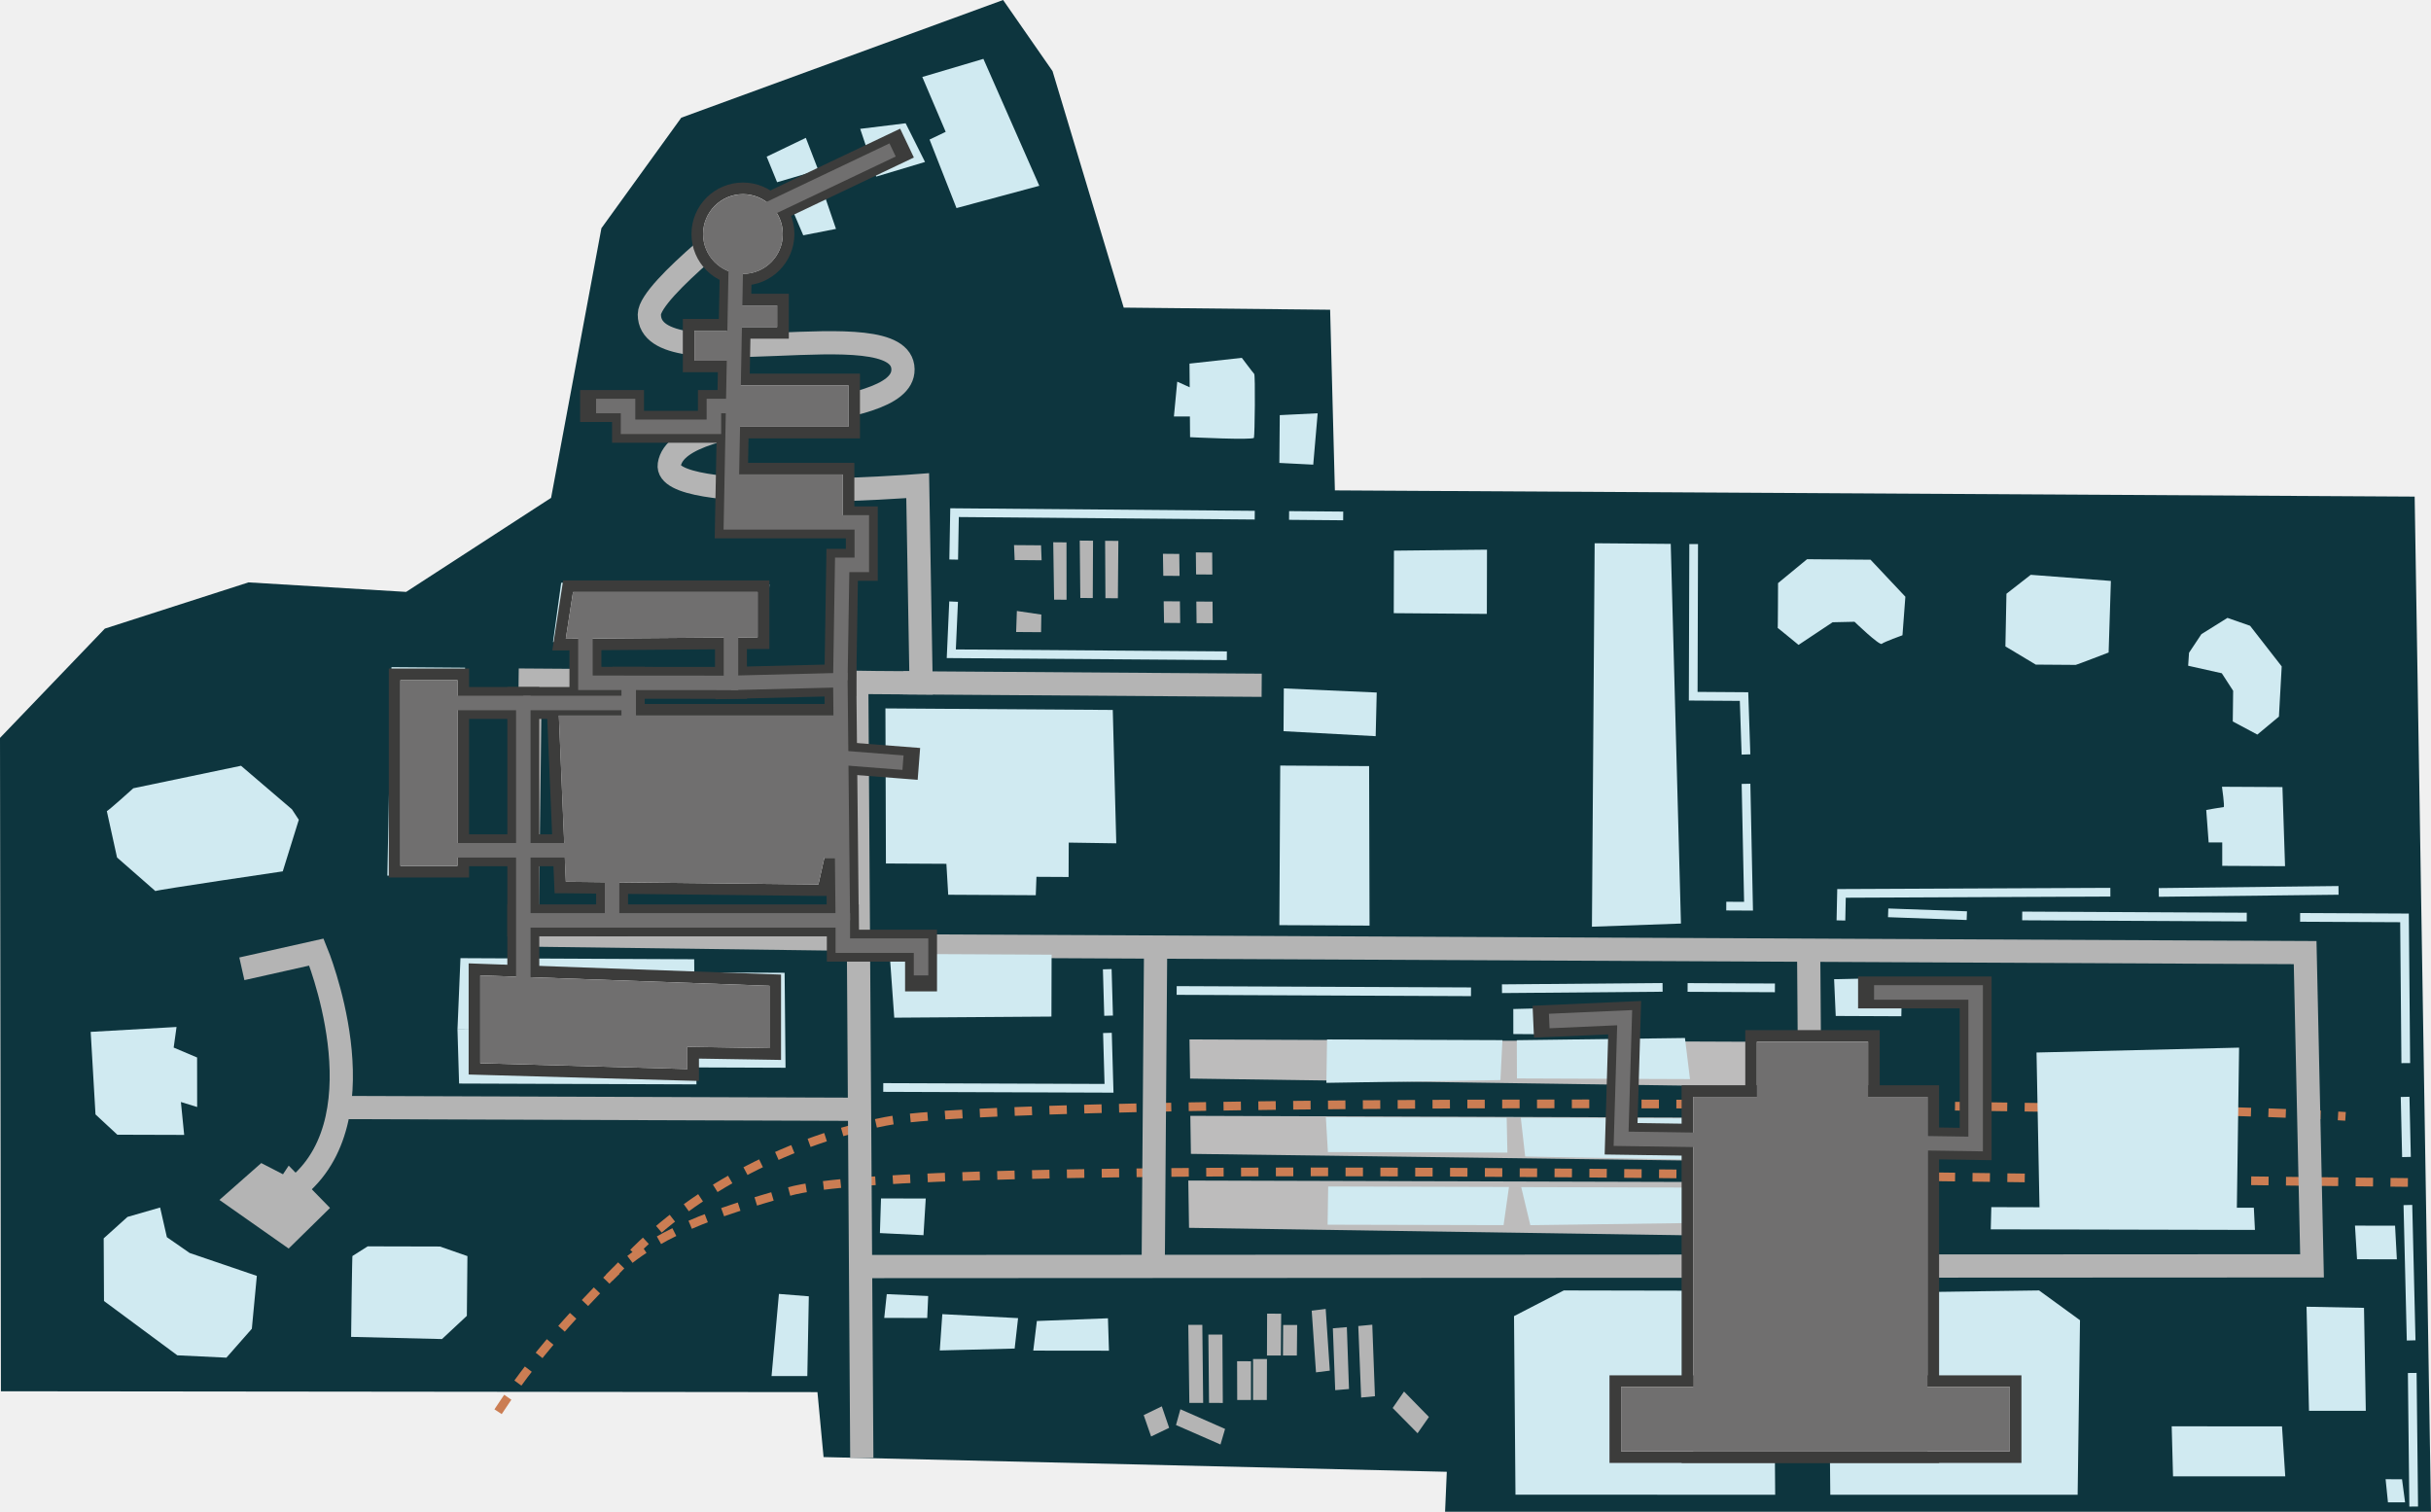
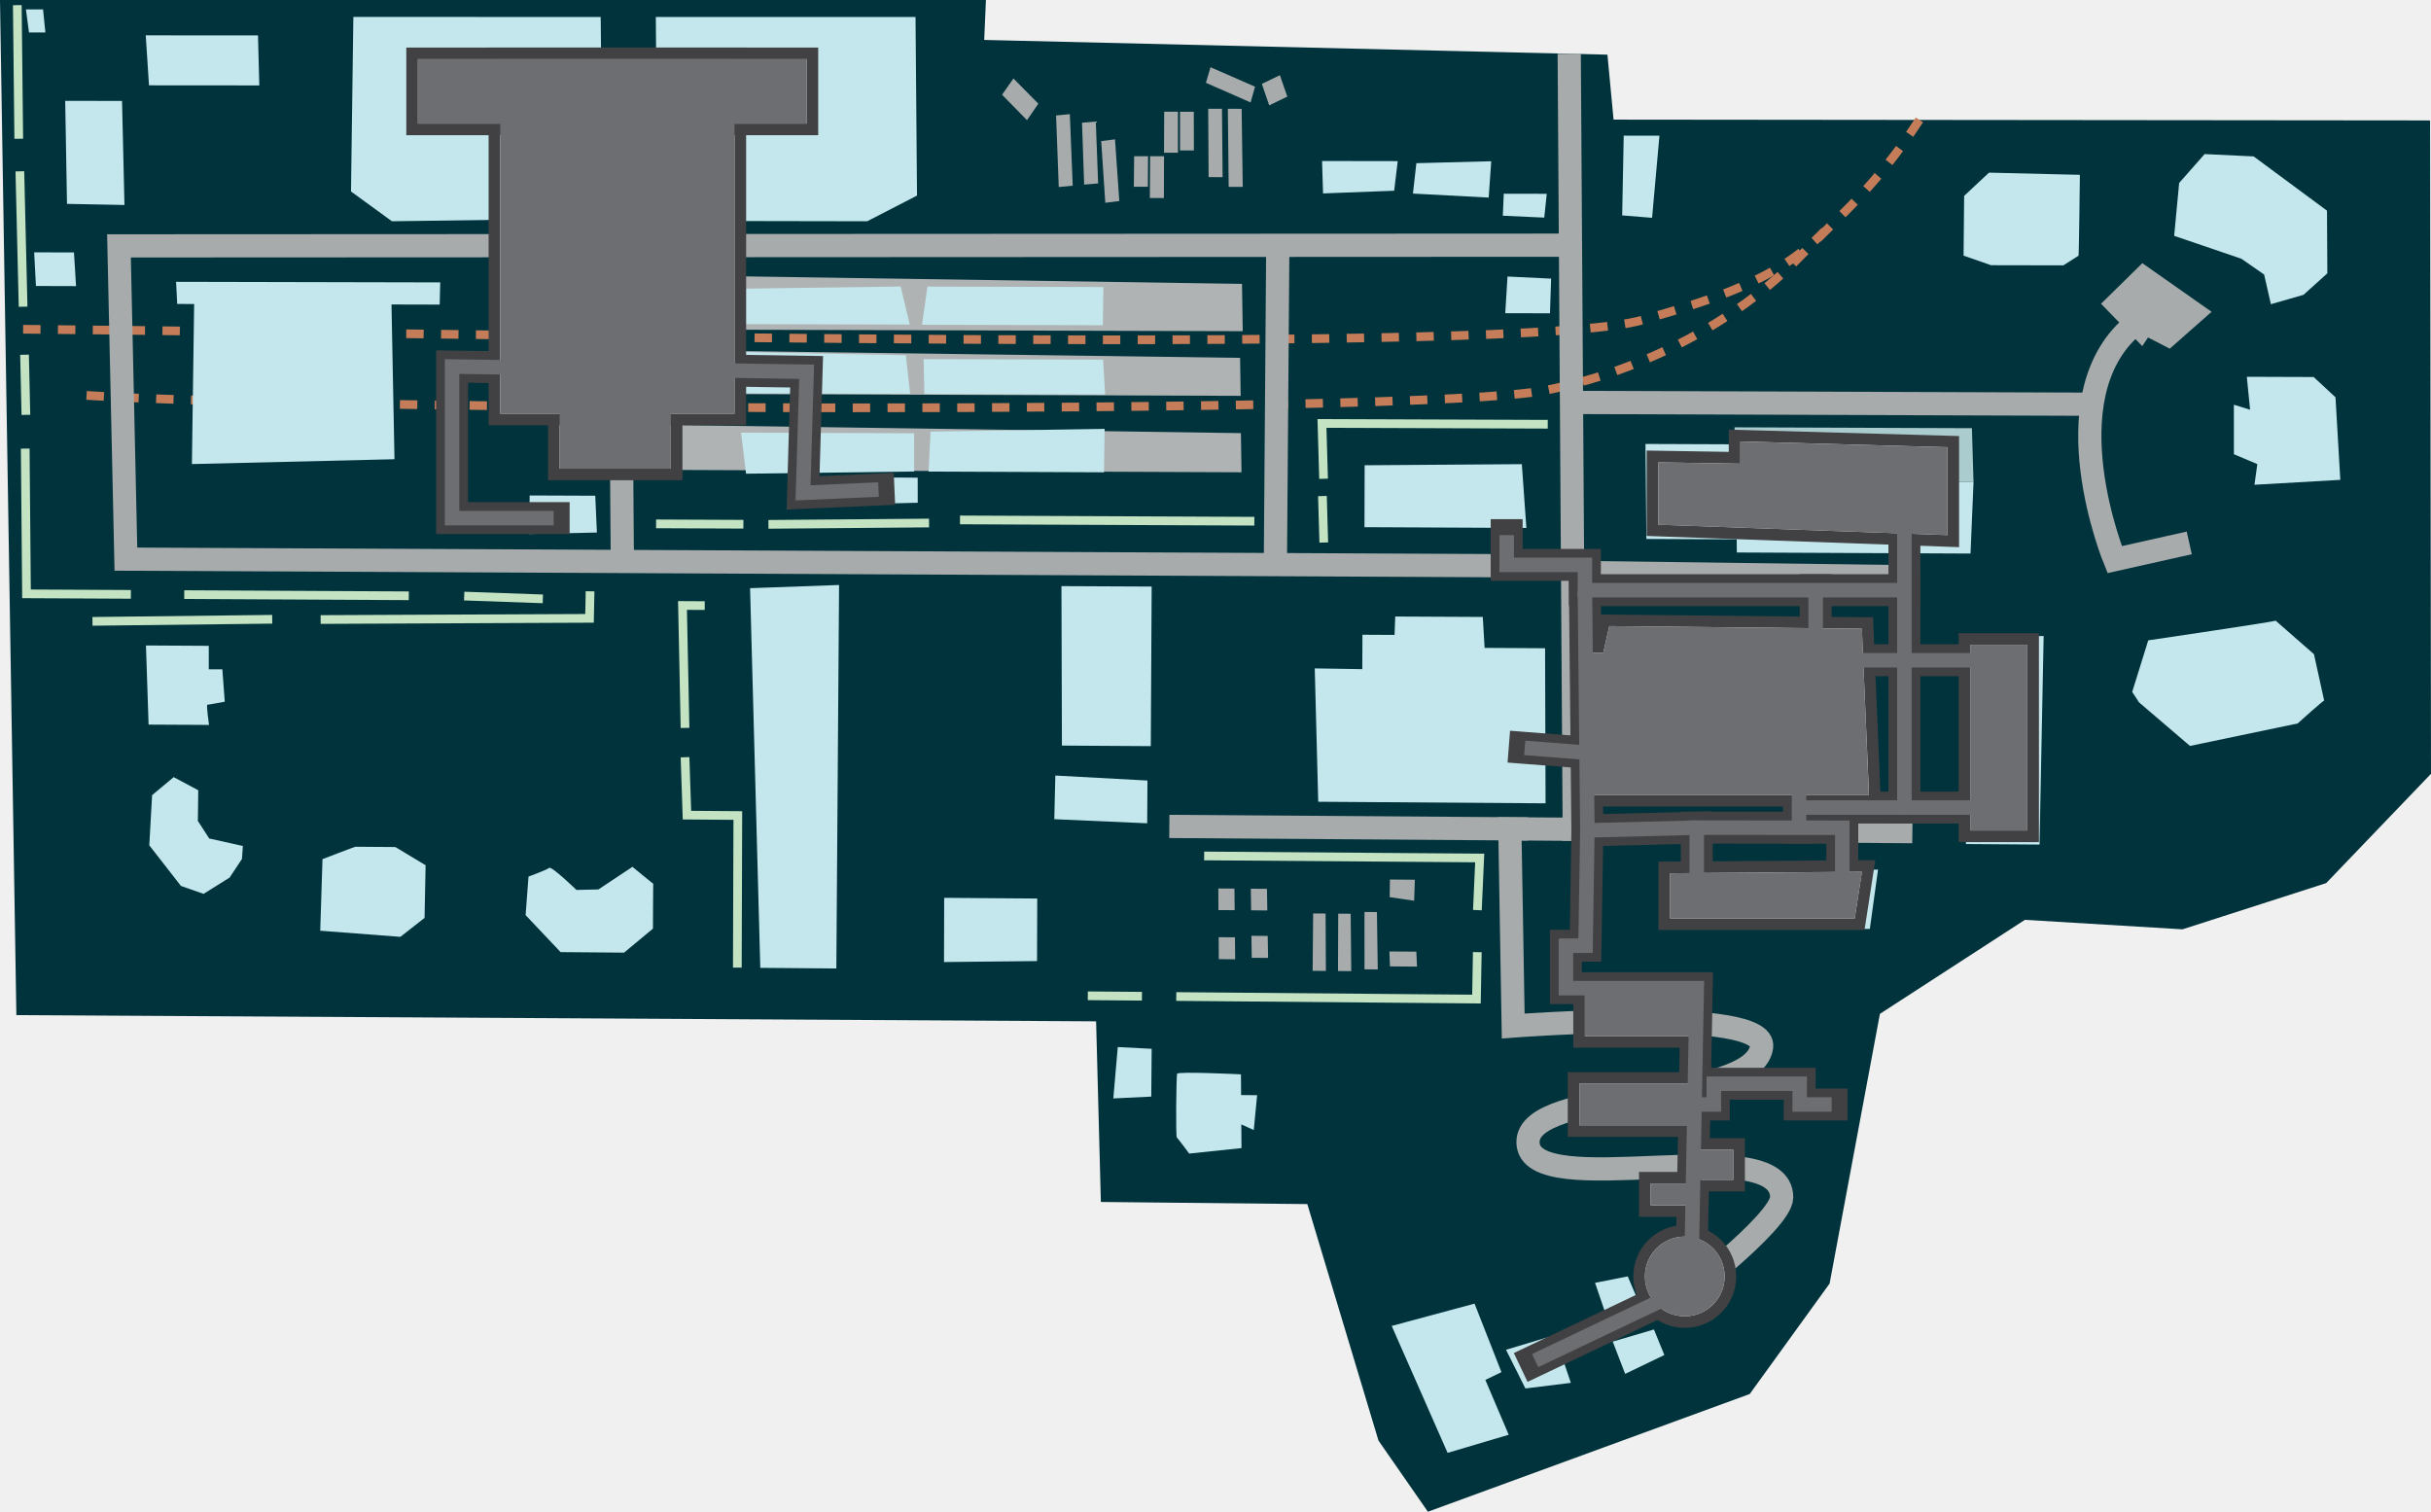
<svg xmlns="http://www.w3.org/2000/svg" id="Calque_1" data-name="Calque 1" viewBox="0 0 837.48 520.82">
  <defs>
-     <style>.cls-1{fill:#0d353e;}.cls-12,.cls-2,.cls-3,.cls-8,.cls-9{fill:none;}.cls-2{stroke:#cb7d53;stroke-dasharray:6;}.cls-12,.cls-2,.cls-3,.cls-4,.cls-8,.cls-9{stroke-miterlimit:10;}.cls-2,.cls-8{stroke-width:3px;}.cls-3,.cls-4{stroke:#b4b4b4;stroke-width:8px;}.cls-4{fill:#fff;}.cls-5{fill:#b4b4b4;}.cls-6{fill:#bdbcbc;}.cls-7{fill:#d0eaf1;}.cls-8{stroke:#d0eaf1;}.cls-9{stroke:#3c3c3b;stroke-linecap:square;stroke-width:11px;}.cls-10{fill:#f6f6f6;}.cls-11{fill:#3c3c3b;}.cls-12{stroke:#706f6f;stroke-width:5px;}.cls-13{fill:#706f6f;}</style>
+     <style>.cls-1{fill:#00333c;}.cls-10,.cls-13,.cls-2,.cls-3,.cls-9{fill:none;}.cls-2{stroke:#c57c58;stroke-dasharray:6;}.cls-10,.cls-13,.cls-2,.cls-3,.cls-4,.cls-9{stroke-miterlimit:10;}.cls-2,.cls-9{stroke-width:3px;}.cls-3,.cls-4{stroke:#a8abab;stroke-width:8px;}.cls-4{fill:#fff;}.cls-5{fill:#a8abab;}.cls-6{fill:#b0b3b3;}.cls-7{fill:#c3e7ec;}.cls-8{fill:#aaccce;}.cls-9{stroke:#c4e3c3;}.cls-10{stroke:#414042;stroke-linecap:square;stroke-width:11px;}.cls-11{fill:#f1f2f2;}.cls-12{fill:#414042;}.cls-13{stroke:#6d6e71;stroke-width:5px;}.cls-14{fill:#6d6e71;}</style>
  </defs>
  <g id="Floor">
-     <polygon id="ground" class="cls-1" points="85.61 200.64 36.12 216.57 0 254.22 0.32 479.32 281.61 479.61 283.72 501.99 498.42 507.06 497.83 520.82 837.48 520.82 831.85 171.09 459.87 168.95 458.23 106.71 387.12 105.98 362.6 24.5 345.57 0 234.7 40.55 207.19 78.62 189.85 171.52 139.91 203.92 85.61 200.64" />
+     <polygon id="ground" class="cls-1" points="751.87 320.17 801.36 304.25 837.48 266.59 837.16 41.49 555.87 41.21 553.76 18.83 339.06 13.76 339.65 0 0 0 5.64 349.73 377.61 351.87 379.25 414.1 450.37 414.83 474.89 496.31 491.91 520.82 602.78 480.26 630.3 442.2 647.63 349.29 697.58 316.9 751.87 320.17" />
    <g id="rails">
-       <path class="cls-2" d="M171.27,537.47c15.51-23.77,32.51-40.09,45.17-53.26,23.25-24.19,56.62-40.52,88.27-46.76,44.79-8.85,430.67-6.69,503-1.73" transform="translate(0.32 -51.11)" />
-       <path class="cls-2" d="M829.2,458.49c-181.11-1.63-516.57-8.87-557.84,3.17-24.44,7.13-46.81,13.82-62.8,30.67" transform="translate(0.32 -51.11)" />
+       <path class="cls-2" d="M663.36,103.08c-15.51,23.77-27.85,33.23-40.51,46.4-23.25,24.18-56.62,40.51-88.27,46.76-44.79,8.84-430.67,6.69-503,1.73" transform="translate(-2.13 -61.77)" />
+       <path class="cls-2" d="M10.09,175.2c181.11,1.63,516.57,8.87,557.84-3.17,24.44-7.13,46.81-13.82,62.8-30.67" transform="translate(-2.13 -61.77)" />
    </g>
    <g id="roads">
-       <polyline class="cls-3" points="296.89 502.3 295.15 235.11 182.66 234.32 181.56 322.13 296.39 323.63" />
-       <path class="cls-3" d="M83,384.88l25.69-5.76s22.87,55.58-6.1,80.43" transform="translate(0.32 -51.11)" />
-       <line class="cls-4" x1="116.81" y1="381.56" x2="296.11" y2="382.17" />
-       <path class="cls-3" d="M260.52,122.8s-37.13,28.08-37.14,36.62c-.06,23.59,87.06-2.37,87.38,18.92.29,19.34-77.5,12.78-80.51,32.85-2.08,14,85.57,7.25,85.57,7.25L317,286.38l-22.15-.16" transform="translate(0.32 -51.11)" />
-       <polyline class="cls-3" points="295.74 325.8 794.12 328.19 796.49 436.11 296.46 436.35" />
-       <line class="cls-3" x1="398.11" y1="326.29" x2="397.28" y2="436.3" />
-       <line class="cls-3" x1="623.08" y1="327.37" x2="623.91" y2="436.19" />
-       <line class="cls-3" x1="434.65" y1="236.09" x2="311.08" y2="235.23" />
-       <polygon class="cls-5" points="113.69 416.16 99.46 401.58 97.49 404.56 90 400.7 75.59 413.4 99.44 430.15 113.69 416.16" />
+       <polyline class="cls-3" points="540.6 18.52 542.33 285.7 654.82 286.49 655.92 198.68 541.09 197.19" />
+       <path class="cls-3" d="M756.33,248.81l-25.69,5.76s-22.87-55.58,6.1-80.44" transform="translate(-2.13 -61.77)" />
+       <line class="cls-4" x1="720.67" y1="139.26" x2="541.38" y2="138.65" />
+       <path class="cls-3" d="M578.77,510.89s37.13-28.08,37.14-36.62c.06-23.6-87.06,2.37-87.38-18.92C528.24,436,606,442.57,609,422.5c2.09-14-85.57-7.25-85.57-7.25l-1.16-67.94,22.15.16" transform="translate(-2.13 -61.77)" />
+       <polyline class="cls-3" points="541.74 195.02 43.37 192.63 40.99 84.71 541.02 84.47" />
+       <line class="cls-3" x1="439.37" y1="194.53" x2="440.2" y2="84.51" />
+       <line class="cls-3" x1="214.4" y1="193.45" x2="213.57" y2="84.62" />
+       <line class="cls-3" x1="402.83" y1="284.72" x2="526.41" y2="285.59" />
+       <polygon class="cls-5" points="723.8 104.65 738.02 119.24 739.99 116.26 747.49 120.12 761.89 107.42 738.04 90.67 723.8 104.65" />
    </g>
    <g id="pavement">
-       <polygon class="cls-6" points="409.78 358.11 614.37 358.95 613.6 374.5 409.99 371.59 409.78 358.11" />
-       <polygon class="cls-6" points="410.07 384.43 611.69 385.13 610.96 400.23 410.27 397.53 410.07 384.43" />
-       <polygon class="cls-6" points="409.37 406.72 614.79 407.3 613.6 426.08 409.62 423.01 409.37 406.72" />
+       <polygon class="cls-6" points="427.7 162.71 223.11 161.86 223.88 146.32 427.49 149.22 427.7 162.71" />
+       <polygon class="cls-6" points="427.41 136.38 225.79 135.68 226.53 120.58 427.21 123.29 427.41 136.38" />
+       <polygon class="cls-6" points="428.12 114.1 222.7 113.52 223.88 94.74 427.87 97.8 428.12 114.1" />
    </g>
    <g id="buildings">
-       <polygon class="cls-7" points="160.22 230.03 159.94 301.82 133.44 301.68 134.86 229.84 160.22 230.03" />
-       <polygon class="cls-7" points="190.51 221.21 263.55 221.75 265.07 201.34 193.33 200.77 190.51 221.21" />
-       <polygon class="cls-7" points="157.6 354.7 239.81 355.47 239.95 367.75 270.62 367.86 270.3 335.14 239.19 335 239.15 330.48 158.63 330.1 157.6 354.7" />
-       <polygon class="cls-7" points="157.6 354.7 158.16 373.3 239.93 373.59 239.81 355.47 157.6 354.7" />
-       <polygon class="cls-7" points="362.22 350.23 362.28 328.9 306.49 328.63 308.07 350.61 362.22 350.23" />
-       <polygon class="cls-7" points="356.82 308.42 326.66 308.26 326.03 297.6 305.2 297.49 305.03 244.06 383.35 244.59 384.56 290.54 368.18 290.29 368.13 302.14 357.06 302.08 356.82 308.42" />
-       <polygon class="cls-7" points="440.74 318.73 471.81 318.89 471.66 263.94 441.04 263.75 440.74 318.73" />
-       <polygon class="cls-7" points="442.18 251.91 473.92 253.63 474.28 238.59 442.27 237.17 442.18 251.91" />
-       <polygon class="cls-7" points="480.22 189.71 480.15 211.25 512.22 211.5 512.27 189.37 480.22 189.71" />
-       <path class="cls-7" d="M53.21,358.1c-.06-.32,43.88-6.79,43.88-6.79l5.53-17.77-2.37-3.61-17.54-15-37.1,7.75s-9.06,8.18-9.13,7.85,3.52,16,3.52,16Z" transform="translate(0.32 -51.11)" />
-       <polygon class="cls-7" points="60.82 353.81 59.83 360.91 67.9 364.33 67.92 381.39 62.32 379.66 63.45 391 40.42 390.93 32.9 383.94 31.24 355.5 60.82 353.81" />
-       <polygon class="cls-7" points="55.16 416.01 57.49 426.23 65.34 431.68 88.48 439.57 86.76 457.78 78 467.74 61.09 466.93 35.83 448.23 35.72 426.64 43.92 419.25 55.16 416.01" />
-       <path class="cls-7" d="M121.11,483.82c-.14-.73-.47,27.87-.47,27.87l31.31.75,8.56-8,.2-20.58-9.47-3.3-24.89-.06Z" transform="translate(0.32 -51.11)" />
-       <polygon class="cls-7" points="278.64 446.6 268.34 445.78 265.8 474.07 278.12 474.08 278.64 446.6" />
-       <polygon class="cls-7" points="303.51 412.88 303.13 424.82 318.14 425.55 318.92 412.92 303.51 412.88" />
-       <polygon class="cls-7" points="305.49 445.85 304.62 454.05 319.43 454.07 319.76 446.5 305.49 445.85" />
-       <polygon class="cls-7" points="457.17 358.11 456.94 373.06 516.9 372.11 517.59 358.35 457.17 358.11" />
-       <polygon class="cls-7" points="522.59 371.55 522.54 358.37 580.47 357.61 582.2 371.77 522.59 371.55" />
-       <polygon class="cls-7" points="456.76 384.88 457.46 396.91 519.3 397.1 519.05 385.08 456.76 384.88" />
-       <polygon class="cls-7" points="523.92 385.1 525.42 398.44 584.4 399.56 583.94 385.3 523.92 385.1" />
-       <polygon class="cls-7" points="457.56 408.77 457.36 421.93 517.98 422.08 519.84 408.94 457.56 408.77" />
-       <polygon class="cls-7" points="524.06 408.98 527.2 422.1 582.4 421.35 581.92 409.14 524.06 408.98" />
-       <polygon class="cls-7" points="521.58 453.43 522.08 514.95 611.55 514.97 611.07 453.58 599.71 444.7 538.73 444.58 521.58 453.43" />
-       <polygon class="cls-7" points="629.96 456.06 630.54 514.97 715.75 514.98 716.56 454.84 702.46 444.58 646.37 445.36 629.96 456.06" />
-       <polygon class="cls-7" points="748.15 491.39 748.61 508.62 787.27 508.63 786.15 491.42 748.15 491.39" />
-       <polygon class="cls-7" points="795.45 486.05 815.02 486.06 814.4 450.58 794.6 450.19 795.45 486.05" />
-       <polygon class="cls-7" points="827.5 509.63 821.84 509.62 822.65 517.59 828.55 517.59 827.5 509.63" />
-       <polygon class="cls-7" points="811.29 422.25 812 433.84 825.72 433.87 825.1 422.28 811.29 422.25" />
-       <polygon class="cls-7" points="701.58 362.61 702.61 415.92 686.01 415.88 685.82 423.53 776.83 423.73 776.45 416.09 770.6 416.08 771.37 360.93 701.58 362.61" />
-       <polygon class="cls-7" points="324.63 452.75 323.75 465.26 349.55 464.6 350.73 454.12 324.63 452.75" />
-       <polygon class="cls-7" points="357.2 455.11 355.96 465.31 382.04 465.34 381.69 454.17 357.2 455.11" />
-       <polygon class="cls-7" points="549.36 187.16 575.57 187.38 579.09 318.18 548.42 319.27 549.36 187.16" />
-       <path class="cls-7" d="M612.22,252s-.05,15.57-.12,15.45,7.18,5.84,7.18,5.84L631,265.49l7.56-.17s8.58,8.28,9.39,7.6,7.13-2.95,7.13-2.95l1-13.28-12-12.75-21.87-.17Z" transform="translate(0.32 -51.11)" />
-       <path class="cls-7" d="M690.9,255.67l-.36,18.14L701,280.08l13.77.1c.24,0,11.33-4.27,11.33-4.27l.78-24.66-27.61-2.11Z" transform="translate(0.32 -51.11)" />
-       <polygon class="cls-7" points="753.82 229.36 754.12 224.89 758.38 218.48 767.36 212.87 775.15 215.59 786.05 229.59 785.09 246.88 777.65 253.08 769.19 248.56 769.32 237.99 765.41 231.95 753.82 229.36" />
-       <path class="cls-7" d="M765.15,322.16s1,7,.58,7-6,1-6,1l.83,11.18,4.68,0,0,8.07,21.64.12-.9-27.26Z" transform="translate(0.32 -51.11)" />
-       <polygon class="cls-7" points="631.85 337.35 632.41 350.02 655.01 350.12 655.27 336.84 631.85 337.35" />
-       <polygon class="cls-7" points="264.12 53.98 267.71 62.78 281.9 58.61 277.61 47.49 264.12 53.98" />
-       <polygon class="cls-7" points="271.38 68.53 276.72 81.07 288 78.86 283.39 65.4 271.38 68.53" />
-       <polygon class="cls-7" points="296.34 44.39 301.85 60.84 318.67 55.8 311.99 42.47 296.34 44.39" />
-       <polygon class="cls-7" points="317.73 26.52 325.79 45.42 320.23 48.08 329.51 71.69 358.04 64.01 338.78 20.28 317.73 26.52" />
-       <path class="cls-7" d="M409.46,176.38l.07,8.16-4.29-1.95-1.15,12,5.51,0,.06,7.14s21.71,1.07,22,.2.52-21.57.09-22-4.26-5.54-4.26-5.54Z" transform="translate(0.32 -51.11)" />
-       <polygon class="cls-7" points="440.88 143.02 440.74 159.49 452.41 160.08 453.94 142.38 440.88 143.02" />
-       <polygon class="cls-7" points="521.34 356.24 521.33 347.62 540.84 347.13 541.43 356.39 521.34 356.24" />
+       <polygon class="cls-7" points="677.27 290.79 677.54 219 704.04 219.14 702.62 290.97 677.27 290.79" />
+       <polygon class="cls-7" points="646.98 299.6 573.94 299.07 572.41 319.48 644.16 320.04 646.98 299.6" />
+       <polygon class="cls-7" points="679.88 166.11 597.67 165.35 597.53 153.07 566.86 152.95 567.18 185.68 598.29 185.82 598.33 190.34 678.85 190.71 679.88 166.11" />
+       <polygon class="cls-8" points="679.88 166.11 679.33 147.52 597.55 147.22 597.67 165.35 679.88 166.11" />
+       <polygon class="cls-7" points="470.12 160.29 470.06 181.62 525.84 181.89 524.27 159.91 470.12 160.29" />
+       <polygon class="cls-7" points="480.66 212.4 510.82 212.55 511.45 223.21 532.28 223.33 532.45 276.76 454.13 276.22 452.93 230.27 469.31 230.53 469.36 218.68 480.42 218.74 480.66 212.4" />
+       <polygon class="cls-7" points="396.75 202.08 365.67 201.93 365.83 256.87 396.45 257.06 396.75 202.08" />
+       <polygon class="cls-7" points="395.3 268.91 363.56 267.19 363.21 282.23 395.21 283.64 395.3 268.91" />
+       <polygon class="cls-7" points="357.26 331.11 357.33 309.56 325.27 309.32 325.21 331.44 357.26 331.11" />
+       <path class="cls-7" d="M786.08,275.59c.06.32-43.88,6.79-43.88,6.79l-5.53,17.77,2.37,3.61,17.54,15,37.1-7.75s9.06-8.18,9.13-7.86-3.52-16-3.52-16Z" transform="translate(-2.13 -61.77)" />
+       <polygon class="cls-7" points="776.66 167.01 777.65 159.9 769.58 156.49 769.57 139.43 775.16 141.16 774.03 129.81 797.06 129.89 804.58 136.88 806.24 165.32 776.66 167.01" />
+       <polygon class="cls-7" points="782.32 104.8 779.99 94.58 772.15 89.14 749 81.25 750.72 63.03 759.49 53.08 776.39 53.89 801.65 72.58 801.77 94.17 793.56 101.57 782.32 104.8" />
+       <path class="cls-7" d="M718.18,149.87c.14.73.47-27.87.47-27.87l-31.31-.75-8.56,8-.2,20.59,9.47,3.3,24.89.05Z" transform="translate(-2.13 -61.77)" />
+       <polygon class="cls-7" points="558.84 74.21 569.14 75.04 571.68 46.75 559.37 46.73 558.84 74.21" />
+       <polygon class="cls-7" points="533.97 107.94 534.36 95.99 519.34 95.27 518.56 107.9 533.97 107.94" />
+       <polygon class="cls-7" points="532 74.97 532.86 66.77 518.05 66.74 517.72 74.32 532 74.97" />
+       <polygon class="cls-7" points="380.32 162.71 380.55 147.75 320.59 148.7 319.89 162.46 380.32 162.71" />
+       <polygon class="cls-7" points="314.9 149.27 314.94 162.44 257.01 163.2 255.28 149.05 314.9 149.27" />
+       <polygon class="cls-7" points="380.72 135.94 380.02 123.91 318.18 123.72 318.44 135.73 380.72 135.94" />
+       <polygon class="cls-7" points="313.56 135.71 312.06 122.38 253.08 121.25 253.54 135.51 313.56 135.71" />
+       <polygon class="cls-7" points="379.92 112.05 380.13 98.89 319.5 98.74 317.64 111.88 379.92 112.05" />
+       <polygon class="cls-7" points="313.42 111.83 310.29 98.71 255.08 99.47 255.56 111.67 313.42 111.83" />
+       <polygon class="cls-7" points="315.91 67.38 315.4 5.86 225.93 5.85 226.41 67.23 237.77 76.12 298.75 76.23 315.91 67.38" />
+       <polygon class="cls-7" points="207.52 64.76 206.94 5.85 121.73 5.83 120.92 65.97 135.02 76.23 191.11 75.46 207.52 64.76" />
+       <polygon class="cls-7" points="89.33 29.43 88.88 12.19 50.21 12.18 51.33 29.4 89.33 29.43" />
+       <polygon class="cls-7" points="42.04 34.77 22.46 34.75 23.08 70.24 42.88 70.62 42.04 34.77" />
+       <polygon class="cls-7" points="9.99 11.19 15.64 11.19 14.83 3.23 8.93 3.23 9.99 11.19" />
+       <polygon class="cls-7" points="26.2 98.57 25.48 86.97 11.77 86.94 12.38 98.53 26.2 98.57" />
+       <polygon class="cls-7" points="135.9 158.21 134.87 104.9 151.47 104.94 151.66 97.29 60.66 97.09 61.04 104.72 66.88 104.74 66.11 159.88 135.9 158.21" />
+       <polygon class="cls-7" points="512.85 68.07 513.73 55.55 487.94 56.22 486.76 66.69 512.85 68.07" />
+       <polygon class="cls-7" points="480.29 65.71 481.52 55.51 455.45 55.47 455.79 66.64 480.29 65.71" />
+       <polygon class="cls-7" points="288.12 333.66 261.92 333.44 258.4 202.64 289.06 201.54 288.12 333.66" />
+       <path class="cls-7" d="M227.07,381.7s.05-15.57.12-15.45-7.18-5.84-7.18-5.84l-11.73,7.79-7.56.17s-8.58-8.29-9.39-7.6-7.13,3-7.13,3l-1,13.28,12.05,12.74,21.87.18Z" transform="translate(-2.13 -61.77)" />
+       <path class="cls-7" d="M148.39,378l.36-18.14-10.42-6.27-13.77-.1c-.24,0-11.33,4.27-11.33,4.27l-.78,24.66,27.61,2.11Z" transform="translate(-2.13 -61.77)" />
+       <polygon class="cls-7" points="83.67 291.46 83.36 295.92 79.1 302.34 70.13 307.95 62.33 305.22 51.43 291.23 52.4 273.94 59.83 267.74 68.3 272.26 68.16 282.82 72.07 288.87 83.67 291.46" />
+       <path class="cls-7" d="M74.14,311.52s-1-6.95-.58-6.95,6-1.05,6-1.05l-.83-11.17-4.68,0,0-8.08-21.64-.12.91,27.26Z" transform="translate(-2.13 -61.77)" />
+       <polygon class="cls-7" points="205.63 183.47 205.07 170.79 182.47 170.7 182.22 183.97 205.63 183.47" />
+       <polygon class="cls-7" points="573.37 466.83 569.78 458.03 555.58 462.2 559.87 473.33 573.37 466.83" />
+       <polygon class="cls-7" points="566.11 452.29 560.76 439.74 549.49 441.96 554.09 455.42 566.11 452.29" />
+       <polygon class="cls-7" points="541.15 476.42 535.63 459.97 518.82 465.02 525.5 478.35 541.15 476.42" />
+       <polygon class="cls-7" points="519.75 494.3 511.7 475.4 517.25 472.73 507.98 449.12 479.44 456.81 498.7 500.54 519.75 494.3" />
+       <path class="cls-7" d="M429.83,457.31l-.07-8.17,4.29,1.95,1.16-12-5.52-.05-.05-7.14s-21.72-1.07-22-.2-.52,21.57-.09,21.95,4.26,5.55,4.26,5.55Z" transform="translate(-2.13 -61.77)" />
+       <polygon class="cls-7" points="396.61 377.8 396.75 361.33 385.07 360.73 383.54 378.43 396.61 377.8" />
+       <polygon class="cls-7" points="316.14 164.57 316.16 173.19 296.64 173.69 296.05 164.43 316.14 164.57" />
    </g>
    <g id="fencing">
-       <polyline class="cls-8" points="583.47 187.44 583.31 239.86 600.82 239.98 601.49 259.93" />
-       <polyline class="cls-8" points="601.5 270.04 602.37 312.21 594.7 312.17" />
-       <polyline class="cls-8" points="634.2 317.11 634.4 307.79 727.02 307.38" />
-       <line class="cls-8" x1="743.7" y1="307.46" x2="805.62" y2="306.75" />
-       <line class="cls-8" x1="650.47" y1="314.49" x2="677.57" y2="315.46" />
-       <line class="cls-8" x1="696.65" y1="315.56" x2="774.01" y2="315.95" />
-       <polyline class="cls-8" points="792.39 316.05 828.35 316.23 828.79 366.26" />
-       <line class="cls-8" x1="828.56" y1="377.89" x2="829.03" y2="398.61" />
-       <line class="cls-8" x1="829.52" y1="415.15" x2="830.64" y2="461.8" />
-       <line class="cls-8" x1="831.02" y1="473.01" x2="831.52" y2="519.04" />
-       <line class="cls-8" x1="517.43" y1="340.63" x2="572.76" y2="340.17" />
-       <line class="cls-8" x1="405.36" y1="341.24" x2="506.76" y2="341.69" />
-       <line class="cls-8" x1="581.38" y1="340.2" x2="611.46" y2="340.34" />
-       <polyline class="cls-8" points="304.28 374.66 382.06 374.94 381.51 355.86" />
-       <line class="cls-8" x1="381.91" y1="349.92" x2="381.45" y2="333.91" />
-       <line class="cls-8" x1="462.73" y1="177.75" x2="444.09" y2="177.59" />
-       <polyline class="cls-8" points="432.26 177.49 328.84 176.62 328.55 192.78" />
-       <polyline class="cls-8" points="328.52 207.27 327.72 225.23 422.65 225.92" />
+       <polyline class="cls-9" points="254.01 333.37 254.18 280.96 236.66 280.83 235.99 260.88" />
+       <polyline class="cls-9" points="235.99 250.78 235.12 208.6 242.78 208.64" />
+       <polyline class="cls-9" points="203.28 203.71 203.09 213.03 110.46 213.44" />
+       <line class="cls-9" x1="93.78" y1="213.35" x2="31.86" y2="214.07" />
+       <line class="cls-9" x1="187.01" y1="206.32" x2="159.91" y2="205.36" />
+       <line class="cls-9" x1="140.83" y1="205.26" x2="63.47" y2="204.86" />
+       <polyline class="cls-9" points="45.09 204.77 9.13 204.59 8.69 154.55" />
+       <line class="cls-9" x1="8.92" y1="142.93" x2="8.45" y2="122.21" />
+       <line class="cls-9" x1="7.96" y1="105.67" x2="6.84" y2="59.02" />
+       <line class="cls-9" x1="6.46" y1="47.81" x2="5.96" y2="1.77" />
+       <line class="cls-9" x1="320.06" y1="180.19" x2="264.72" y2="180.65" />
+       <line class="cls-9" x1="432.12" y1="179.57" x2="330.72" y2="179.12" />
+       <line class="cls-9" x1="256.1" y1="180.61" x2="226.02" y2="180.48" />
+       <polyline class="cls-9" points="533.2 146.16 455.42 145.88 455.97 164.95" />
+       <line class="cls-9" x1="455.58" y1="170.9" x2="456.04" y2="186.91" />
+       <line class="cls-9" x1="374.75" y1="343.07" x2="393.4" y2="343.22" />
+       <polyline class="cls-9" points="405.22 343.32 508.64 344.2 508.93 328.03" />
+       <polyline class="cls-9" points="508.96 313.55 509.76 295.59 414.83 294.89" />
    </g>
    <g id="citern">
-       <polygon class="cls-5" points="349.33 187.8 358.64 187.87 358.84 193.03 349.55 192.95 349.33 187.8" />
-       <polygon class="cls-5" points="350.31 210.49 350.06 217.74 358.65 217.8 358.74 211.73 350.31 210.49" />
-       <polygon class="cls-5" points="362.84 186.82 363.14 206.59 367.43 206.63 367.41 186.86 362.84 186.82" />
-       <polygon class="cls-5" points="371.97 186.24 372.17 206.01 376.46 206.05 376.55 186.28 371.97 186.24" />
-       <polygon class="cls-5" points="380.71 186.31 380.82 206.08 385.11 206.12 385.28 186.35 380.71 186.31" />
-       <polygon class="cls-5" points="400.63 190.79 400.75 198.37 406.36 198.41 406.26 190.84 400.63 190.79" />
-       <polygon class="cls-5" points="400.89 207.15 401.01 214.59 406.57 214.64 406.48 207.19 400.89 207.15" />
-       <polygon class="cls-5" points="412.14 207.24 412.22 214.68 417.78 214.72 417.72 207.28 412.14 207.24" />
-       <polygon class="cls-5" points="411.97 190.32 412.05 197.9 417.65 197.94 417.6 190.36 411.97 190.32" />
+       <polygon class="cls-5" points="488.16 333.02 478.84 332.94 478.64 327.79 487.93 327.86 488.16 333.02" />
+       <polygon class="cls-5" points="487.17 310.32 487.42 303.08 478.83 303.01 478.74 309.09 487.17 310.32" />
+       <polygon class="cls-5" points="474.64 333.99 474.35 314.22 470.06 314.19 470.07 333.95 474.64 333.99" />
+       <polygon class="cls-5" points="465.51 334.58 465.31 314.8 461.02 314.77 460.94 334.54 465.51 334.58" />
+       <polygon class="cls-5" points="456.77 334.51 456.67 314.73 452.38 314.7 452.2 334.47 456.77 334.51" />
+       <polygon class="cls-5" points="436.86 330.02 436.73 322.44 431.12 322.4 431.22 329.98 436.86 330.02" />
+       <polygon class="cls-5" points="436.59 313.67 436.47 306.22 430.91 306.18 431.01 313.62 436.59 313.67" />
+       <polygon class="cls-5" points="425.34 313.58 425.27 306.14 419.71 306.1 419.76 313.54 425.34 313.58" />
+       <polygon class="cls-5" points="425.52 330.5 425.44 322.92 419.83 322.88 419.88 330.45 425.52 330.5" />
    </g>
    <g id="random">
-       <polygon class="cls-5" points="409.37 456.43 414.2 456.44 414.49 483.33 409.73 483.33 409.37 456.43" />
-       <polygon class="cls-5" points="416.29 459.79 421.12 459.79 421.26 483.34 416.51 483.33 416.29 459.79" />
-       <polygon class="cls-5" points="426.18 468.97 430.97 468.98 430.97 482.32 426.22 482.32 426.18 468.97" />
-       <polygon class="cls-5" points="431.68 468.2 436.47 468.2 436.42 482.33 431.67 482.32 431.68 468.2" />
-       <polygon class="cls-5" points="451.88 451.55 456.7 450.95 458.12 472.21 453.36 472.8 451.88 451.55" />
-       <polygon class="cls-5" points="459.17 457.62 463.99 457.22 464.73 478.54 459.98 478.94 459.17 457.62" />
-       <polygon class="cls-5" points="436.52 452.58 441.36 452.59 441.27 466.99 436.47 466.99 436.52 452.58" />
-       <polygon class="cls-5" points="442.05 456.48 446.87 456.49 446.77 467 441.98 466.99 442.05 456.48" />
-       <polygon class="cls-5" points="467.93 456.84 472.75 456.38 473.67 481.03 468.92 481.48 467.93 456.84" />
-       <polygon class="cls-5" points="405.13 490.95 406.65 485.52 422.04 492.29 420.46 497.66 405.13 490.95" />
-       <polygon class="cls-5" points="394 487.53 400.24 484.51 402.77 491.91 396.56 494.9 394 487.53" />
-       <polygon class="cls-5" points="479.77 485.08 483.69 479.41 492.27 488.17 488.35 493.78 479.77 485.08" />
+       <polygon class="cls-5" points="428.12 64.39 423.28 64.38 423 37.48 427.75 37.49 428.12 64.39" />
+       <polygon class="cls-5" points="421.19 61.03 416.37 61.02 416.22 37.48 420.97 37.48 421.19 61.03" />
+       <polygon class="cls-5" points="411.3 51.84 406.51 51.84 406.51 38.49 411.26 38.5 411.3 51.84" />
+       <polygon class="cls-5" points="405.81 52.62 401.01 52.61 401.06 38.49 405.81 38.49 405.81 52.62" />
+       <polygon class="cls-5" points="385.6 69.26 380.78 69.87 379.36 48.61 384.12 48.01 385.6 69.26" />
+       <polygon class="cls-5" points="378.31 63.2 373.49 63.6 372.75 42.27 377.5 41.88 378.31 63.2" />
+       <polygon class="cls-5" points="400.96 68.23 396.12 68.22 396.21 53.82 401.01 53.83 400.96 68.23" />
+       <polygon class="cls-5" points="395.44 64.33 390.61 64.33 390.71 53.82 395.51 53.82 395.44 64.33" />
+       <polygon class="cls-5" points="369.55 63.98 364.74 64.44 363.82 39.78 368.56 39.33 369.55 63.98" />
+       <polygon class="cls-5" points="432.36 29.87 430.83 35.29 415.44 28.53 417.02 23.16 432.36 29.87" />
+       <polygon class="cls-5" points="443.48 33.28 437.24 36.3 434.71 28.9 440.92 25.91 443.48 33.28" />
+       <polygon class="cls-5" points="357.71 35.73 353.8 41.4 345.21 32.64 349.13 27.04 357.71 35.73" />
    </g>
    <g id="heli">
-       <path d="M225.69,334.26c0-8,2.77-21.27,5.51-21.27l.1-11.28c1.26-.07,1.63-.14,2.9-.2l.2,11.4c3.27-.14,4.54,14.14,4.61,21s-1.86,19.9-5.76,19.88C229.64,353.81,225.7,344.44,225.69,334.26Z" transform="translate(0.32 -51.11)" />
-       <rect x="229.53" y="249.75" width="7.27" height="2.7" />
-       <rect x="231.52" y="308.68" width="2.63" height="49.52" transform="translate(-100.29 515.18) rotate(-90)" />
-       <rect x="231.52" y="308.68" width="2.63" height="49.52" transform="translate(-167.26 211.2) rotate(-45)" />
-       <rect x="231.52" y="308.68" width="2.63" height="49.52" transform="translate(162.02 682.76) rotate(-135)" />
+       <path d="M613.6,299.43c0,8-2.77,21.27-5.51,21.27L608,332c-1.26.07-1.63.14-2.9.2l-.2-11.4c-3.27.14-4.54-14.14-4.61-21s1.87-19.9,5.76-19.88C609.65,279.87,613.59,289.25,613.6,299.43Z" transform="translate(-2.13 -61.77)" />
+       <rect x="602.82" y="330.14" width="7.27" height="2.7" transform="translate(1210.78 601.2) rotate(180)" />
+       <rect x="605.13" y="275.48" width="2.63" height="49.52" transform="translate(904.57 -367.97) rotate(90)" />
+       <rect x="605.13" y="275.48" width="2.63" height="49.52" transform="translate(1245.45 21.96) rotate(135)" />
+       <rect x="605.13" y="275.48" width="2.63" height="49.52" transform="translate(387.8 -402.65) rotate(45)" />
    </g>
  </g>
  <g id="basement">
    <g id="basement_outline">
-       <polyline class="cls-9" points="201.68 214.15 201.68 235.23 251.82 235.27 251.82 214.15" />
-       <polyline class="cls-9" points="151.85 242.19 180.28 242.19 180.28 292.94 153.07 292.94" />
-       <polyline class="cls-9" points="180.28 341.24 180.28 292.94 196.18 292.94" />
-       <polyline class="cls-9" points="317.3 336.05 317.3 325.8 290.35 325.8 290.35 317.09 180.28 317.09" />
-       <polyline class="cls-9" points="251.82 235.27 289.5 234.32 290.35 317.09" />
-       <line class="cls-9" x1="180.28" y1="242.19" x2="216.59" y2="242.19" />
-       <line class="cls-9" x1="216.59" y1="235.23" x2="216.59" y2="247.61" />
-       <line class="cls-9" x1="210.86" y1="317.09" x2="210.86" y2="286.82" />
-       <line class="cls-9" x1="311.08" y1="262.75" x2="281.02" y2="260.41" />
-       <polyline class="cls-9" points="307.5 51.66 253.77 77.23 251.82 179.97 296.89 179.97 296.89 194.6 290.13 194.6 289.5 234.32" />
-       <polyline class="cls-9" points="205.35 139.88 216.36 139.88 216.36 147.04 245.94 147.04 245.94 139.88 258.09 139.88" />
-       <polyline class="cls-9" points="645.61 341.91 680.61 341.91 680.61 394.13 558.47 392.33 559.7 350.61 533.71 351.76" />
-       <rect class="cls-10" x="135.94" y="232.32" width="23.67" height="67.96" />
-       <path class="cls-11" d="M157.28,285.43v64H137.62v-64h19.66m4-4H133.62v72h27.66v-72Z" transform="translate(0.32 -51.11)" />
-       <polygon class="cls-10" points="195.69 201.97 263 201.97 263 221.55 192.58 222.07 195.69 201.97" />
-       <path class="cls-11" d="M260.68,255.08v15.59l-66.08.49,2.48-16.08h63.6m4-4h-71l-.52,3.38-2.49,16.09-.72,4.64,4.7,0,66.08-.49,4,0V251.08Z" transform="translate(0.32 -51.11)" />
-       <polygon class="cls-10" points="163.45 368.25 163.45 333.97 267.07 337.69 267.07 363.15 238.79 362.69 238.79 370.37 163.45 368.25" />
-       <path class="cls-11" d="M165.13,387.15l99.62,3.58v21.49l-28.28-.46v7.66l-71.34-2V387.15m-4-4.14V421.3l3.89.11,71.34,2,4.11.11v-7.7l24.22.39,4.06.07V386.87l-3.85-.14-99.62-3.57-4.15-.15Z" transform="translate(0.32 -51.11)" />
-       <polygon class="cls-10" points="193 305.77 190.43 244.53 291.61 244.53 292.15 297.54 285.6 297.54 283.53 306.73 193 305.77" />
-       <path class="cls-11" d="M289.31,297.64l.5,49h-6.13l-2.06,9.18-87-.92-2.41-57.26h97.12m4-4H188l.17,4.17,2.41,57.26.16,3.79,3.79,0,87,.92,3.23,0,.71-3.16,1.36-6.05h7l0-4-.5-49,0-4Z" transform="translate(0.32 -51.11)" />
-       <rect class="cls-10" x="249.82" y="161.46" width="42.52" height="21.12" />
-       <path class="cls-11" d="M290,214.57v17.12H251.5V214.57H290m4-4H247.5v25.12H294V210.57Z" transform="translate(0.32 -51.11)" />
-       <rect class="cls-10" x="250.45" y="130.73" width="43.81" height="18.3" />
-       <path class="cls-11" d="M291.94,183.84v14.3H252.13v-14.3h39.81m4-4H248.13v22.3h47.81v-22.3Z" transform="translate(0.32 -51.11)" />
-       <circle class="cls-10" cx="255.94" cy="80.65" r="15.73" />
-       <path class="cls-11" d="M255.62,118a13.73,13.73,0,1,1-13.72,13.73A13.73,13.73,0,0,1,255.62,118m0-4a17.73,17.73,0,1,0,17.73,17.73A17.74,17.74,0,0,0,255.62,114Z" transform="translate(0.32 -51.11)" />
-       <rect class="cls-10" x="237.23" y="111.93" width="17.43" height="14.35" />
-       <path class="cls-11" d="M252.34,165v10.35H238.91V165h13.43m4-4H234.91v18.35h21.43V161Z" transform="translate(0.32 -51.11)" />
-       <rect class="cls-10" x="252.28" y="103.22" width="17.43" height="11.47" />
-       <path class="cls-11" d="M267.39,156.32v7.47H254v-7.47h13.43m4-4H250v15.47h21.43V152.32Z" transform="translate(0.32 -51.11)" />
-       <rect class="cls-10" x="603.25" y="356.91" width="42.31" height="39.22" />
-       <path class="cls-11" d="M643.24,410v35.22H604.93V410h38.31m4-4H600.93v43.22h46.31V406Z" transform="translate(0.32 -51.11)" />
-       <rect class="cls-10" x="581.31" y="375.89" width="84.71" height="126.12" />
-       <path class="cls-11" d="M663.7,429V551.12H583V429H663.7m4-4H579V555.12H667.7V425Z" transform="translate(0.32 -51.11)" />
-       <rect class="cls-10" x="556.47" y="475.83" width="137.91" height="26.18" />
-       <path class="cls-11" d="M692.06,528.94v22.18H558.15V528.94H692.06m4-4H554.15v30.18H696.06V524.94Z" transform="translate(0.32 -51.11)" />
+       <polyline class="cls-10" points="634.67 306.26 634.67 285.18 584.53 285.14 584.53 306.26" />
+       <polyline class="cls-10" points="684.5 278.22 656.07 278.22 656.07 227.47 683.28 227.47" />
+       <polyline class="cls-10" points="656.07 179.17 656.07 227.47 640.17 227.47" />
+       <polyline class="cls-10" points="519.05 184.36 519.05 194.61 546 194.61 546 203.32 656.07 203.32" />
+       <polyline class="cls-10" points="584.53 285.14 546.85 286.09 546 203.32" />
+       <line class="cls-10" x1="656.07" y1="278.22" x2="619.76" y2="278.22" />
+       <line class="cls-10" x1="619.76" y1="285.18" x2="619.76" y2="272.8" />
+       <line class="cls-10" x1="625.5" y1="203.32" x2="625.5" y2="233.59" />
+       <line class="cls-10" x1="525.27" y1="257.66" x2="555.33" y2="260" />
+       <polyline class="cls-10" points="528.85 468.75 582.58 443.18 584.53 340.44 539.46 340.44 539.46 325.81 546.22 325.81 546.85 286.09" />
+       <polyline class="cls-10" points="631 380.52 619.99 380.52 619.99 373.37 590.41 373.37 590.41 380.52 578.26 380.52" />
+       <polyline class="cls-10" points="190.74 178.5 155.74 178.5 155.74 126.28 277.88 128.08 276.65 169.8 302.64 168.65" />
+       <rect class="cls-11" x="676.75" y="220.12" width="23.67" height="67.96" />
+       <path class="cls-12" d="M700.54,283.89v64H680.88v-64h19.66m4-4H676.88v72h27.66v-72Z" transform="translate(-2.13 -61.77)" />
+       <polygon class="cls-11" points="573.36 318.44 573.36 298.86 643.77 298.34 640.66 318.44 573.36 318.44" />
+       <path class="cls-12" d="M643.56,362.12l-2.48,16.09h-63.6v-15.6l66.08-.49m4.68-4-4.71,0-66.08.48-4,0v23.57h71l.53-3.39,2.49-16.08.72-4.65Z" transform="translate(-2.13 -61.77)" />
+       <polygon class="cls-11" points="569.28 182.72 569.28 157.26 597.56 157.72 597.56 150.04 672.9 152.16 672.9 186.44 569.28 182.72" />
+       <path class="cls-12" d="M601.69,213.86l71.34,2v30.26l-99.62-3.58V221.06l28.28.46v-7.66m-4-4.11v7.7l-24.22-.39-4.06-.07v29.42l3.85.14,99.62,3.58,4.15.15V212l-3.89-.11-71.34-2-4.11-.12Z" transform="translate(-2.13 -61.77)" />
+       <polygon class="cls-11" points="544.74 275.88 544.2 222.87 550.75 222.87 552.82 213.68 643.36 214.64 645.93 275.88 544.74 275.88" />
+       <path class="cls-12" d="M556.54,277.47l87,.91L646,335.64H548.85l-.5-49h6.13l2.06-9.17m-3.19-4-.71,3.16-1.36,6.05h-7l0,4,.5,49,0,3.95H650.14l-.18-4.16-2.4-57.26-.16-3.8-3.79,0-87-.91-3.23,0Z" transform="translate(-2.13 -61.77)" />
+       <rect class="cls-11" x="544" y="337.83" width="42.52" height="21.12" />
+       <path class="cls-12" d="M586.66,401.59v17.13H548.13V401.59h38.53m4-4H544.13v25.13h46.53V397.59Z" transform="translate(-2.13 -61.77)" />
+       <rect class="cls-11" x="542.09" y="371.37" width="43.81" height="18.3" />
+       <path class="cls-12" d="M586,435.14v14.3H546.22v-14.3H586m4-4H542.22v22.3H590v-22.3Z" transform="translate(-2.13 -61.77)" />
+       <path class="cls-11" d="M582.53,517.25a15.73,15.73,0,1,1,15.73-15.73A15.74,15.74,0,0,1,582.53,517.25Z" transform="translate(-2.13 -61.77)" />
+       <path class="cls-12" d="M582.53,487.8a13.73,13.73,0,1,1-13.72,13.72,13.72,13.72,0,0,1,13.72-13.72m0-4a17.73,17.73,0,1,0,17.73,17.72,17.74,17.74,0,0,0-17.73-17.72Z" transform="translate(-2.13 -61.77)" />
+       <rect class="cls-11" x="581.69" y="394.13" width="17.43" height="14.35" />
+       <path class="cls-12" d="M599.25,457.89v10.35H585.82V457.89h13.43m4-4H581.82v18.35h21.43V453.89Z" transform="translate(-2.13 -61.77)" />
+       <rect class="cls-11" x="566.64" y="405.72" width="17.43" height="11.47" />
+       <path class="cls-12" d="M584.2,469.49V477H570.77v-7.47H584.2m4-4H566.77V481H588.2V465.49Z" transform="translate(-2.13 -61.77)" />
+       <rect class="cls-11" x="190.79" y="124.27" width="42.31" height="39.22" />
+       <path class="cls-12" d="M233.23,188v35.22H194.92V188h38.31m4-4H190.92v43.22h46.31V184Z" transform="translate(-2.13 -61.77)" />
+       <rect class="cls-11" x="170.33" y="18.4" width="84.71" height="126.12" />
+       <path class="cls-12" d="M255.17,82.16V204.29H174.46V82.16h80.71m4-4H170.46V208.29h88.71V78.16Z" transform="translate(-2.13 -61.77)" />
+       <rect class="cls-11" x="141.97" y="18.4" width="137.91" height="26.18" />
+       <path class="cls-12" d="M280,82.16v22.19H146.1V82.16H280m4-4H142.1v30.19H284V78.16Z" transform="translate(-2.13 -61.77)" />
    </g>
    <g id="basement-2" data-name="basement">
-       <polyline class="cls-12" points="201.68 214.15 201.68 235.23 251.82 235.27 251.82 214.15" />
-       <polyline class="cls-12" points="151.85 242.19 180.28 242.19 180.28 292.94 153.07 292.94" />
-       <polyline class="cls-12" points="180.28 341.24 180.28 292.94 196.18 292.94" />
-       <polyline class="cls-12" points="317.3 336.05 317.3 325.8 290.35 325.8 290.35 317.09 180.28 317.09" />
-       <polyline class="cls-12" points="251.82 235.27 289.5 234.32 290.35 317.09" />
-       <line class="cls-12" x1="180.28" y1="242.19" x2="216.59" y2="242.19" />
-       <line class="cls-12" x1="216.59" y1="235.23" x2="216.59" y2="247.61" />
-       <line class="cls-12" x1="210.86" y1="317.09" x2="210.86" y2="286.82" />
-       <line class="cls-12" x1="311.08" y1="262.75" x2="281.02" y2="260.41" />
-       <polyline class="cls-12" points="307.5 51.66 253.77 77.23 251.82 179.97 296.89 179.97 296.89 194.6 290.13 194.6 289.5 234.32" />
-       <polyline class="cls-12" points="205.35 139.88 216.36 139.88 216.36 147.04 245.94 147.04 245.94 139.88 258.09 139.88" />
-       <polyline class="cls-12" points="645.61 341.91 680.61 341.91 680.61 394.13 558.47 392.33 559.7 350.61 533.71 351.76" />
-       <rect class="cls-13" x="137.94" y="234.32" width="19.66" height="63.96" />
-       <polygon class="cls-13" points="197.4 203.97 194.91 220.05 261 219.56 261 203.97 197.4 203.97" />
-       <polygon class="cls-13" points="165.45 336.05 165.45 366.3 236.79 368.31 236.79 360.66 265.07 361.12 265.07 339.62 165.45 336.05" />
-       <polygon class="cls-13" points="192.51 246.53 289.63 246.53 290.13 295.54 284 295.54 281.94 304.71 194.91 303.79 192.51 246.53" />
-       <rect class="cls-13" x="251.82" y="163.46" width="38.52" height="17.12" />
-       <rect class="cls-13" x="252.45" y="132.73" width="39.81" height="14.3" />
-       <circle class="cls-13" cx="255.94" cy="80.65" r="13.73" />
-       <rect class="cls-13" x="239.23" y="113.93" width="13.43" height="10.35" />
-       <rect class="cls-13" x="254.28" y="105.22" width="13.43" height="7.47" />
-       <rect class="cls-13" x="605.25" y="358.91" width="38.31" height="35.22" />
-       <rect class="cls-13" x="583.31" y="377.89" width="80.71" height="122.12" />
-       <rect class="cls-13" x="558.47" y="477.83" width="133.91" height="22.18" />
+       <polyline class="cls-13" points="634.67 306.26 634.67 285.18 584.53 285.14 584.53 306.26" />
+       <polyline class="cls-13" points="684.5 278.22 656.07 278.22 656.07 227.47 683.28 227.47" />
+       <polyline class="cls-13" points="656.07 179.17 656.07 227.47 640.17 227.47" />
+       <polyline class="cls-13" points="519.05 184.36 519.05 194.61 546 194.61 546 203.32 656.07 203.32" />
+       <polyline class="cls-13" points="584.53 285.14 546.85 286.09 546 203.32" />
+       <line class="cls-13" x1="656.07" y1="278.22" x2="619.76" y2="278.22" />
+       <line class="cls-13" x1="619.76" y1="285.18" x2="619.76" y2="272.8" />
+       <line class="cls-13" x1="625.5" y1="203.32" x2="625.5" y2="233.59" />
+       <line class="cls-13" x1="525.27" y1="257.66" x2="555.33" y2="260" />
+       <polyline class="cls-13" points="528.85 468.75 582.58 443.18 584.53 340.44 539.46 340.44 539.46 325.81 546.22 325.81 546.85 286.09" />
+       <polyline class="cls-13" points="631 380.52 619.99 380.52 619.99 373.37 590.41 373.37 590.41 380.52 578.26 380.52" />
+       <polyline class="cls-13" points="190.74 178.5 155.74 178.5 155.74 126.28 277.88 128.08 276.65 169.8 302.64 168.65" />
+       <rect class="cls-14" x="678.75" y="222.12" width="19.66" height="63.96" />
+       <polygon class="cls-14" points="638.95 316.44 641.44 300.36 575.36 300.85 575.36 316.44 638.95 316.44" />
+       <polygon class="cls-14" points="670.9 184.36 670.9 154.11 599.56 152.1 599.56 159.75 571.28 159.29 571.28 180.79 670.9 184.36" />
+       <polygon class="cls-14" points="643.84 273.88 546.72 273.88 546.22 224.87 552.35 224.87 554.41 215.7 641.44 216.62 643.84 273.88" />
+       <rect class="cls-14" x="548.13" y="401.59" width="38.52" height="17.12" transform="translate(1132.66 758.54) rotate(180)" />
+       <rect class="cls-14" x="546.22" y="435.14" width="39.81" height="14.3" transform="translate(1130.13 822.82) rotate(180)" />
+       <circle class="cls-14" cx="580.41" cy="439.76" r="13.73" />
+       <rect class="cls-14" x="585.82" y="457.89" width="13.43" height="10.35" transform="translate(1182.95 864.37) rotate(180)" />
+       <rect class="cls-14" x="570.77" y="469.49" width="13.43" height="7.47" transform="translate(1152.84 884.68) rotate(180)" />
+       <rect class="cls-14" x="194.92" y="188.04" width="38.31" height="35.22" transform="translate(426.02 349.54) rotate(180)" />
+       <rect class="cls-14" x="174.46" y="82.16" width="80.71" height="122.12" transform="translate(427.5 224.69) rotate(180)" />
+       <rect class="cls-14" x="146.1" y="82.16" width="133.91" height="22.18" transform="translate(423.97 124.75) rotate(180)" />
    </g>
  </g>
</svg>
